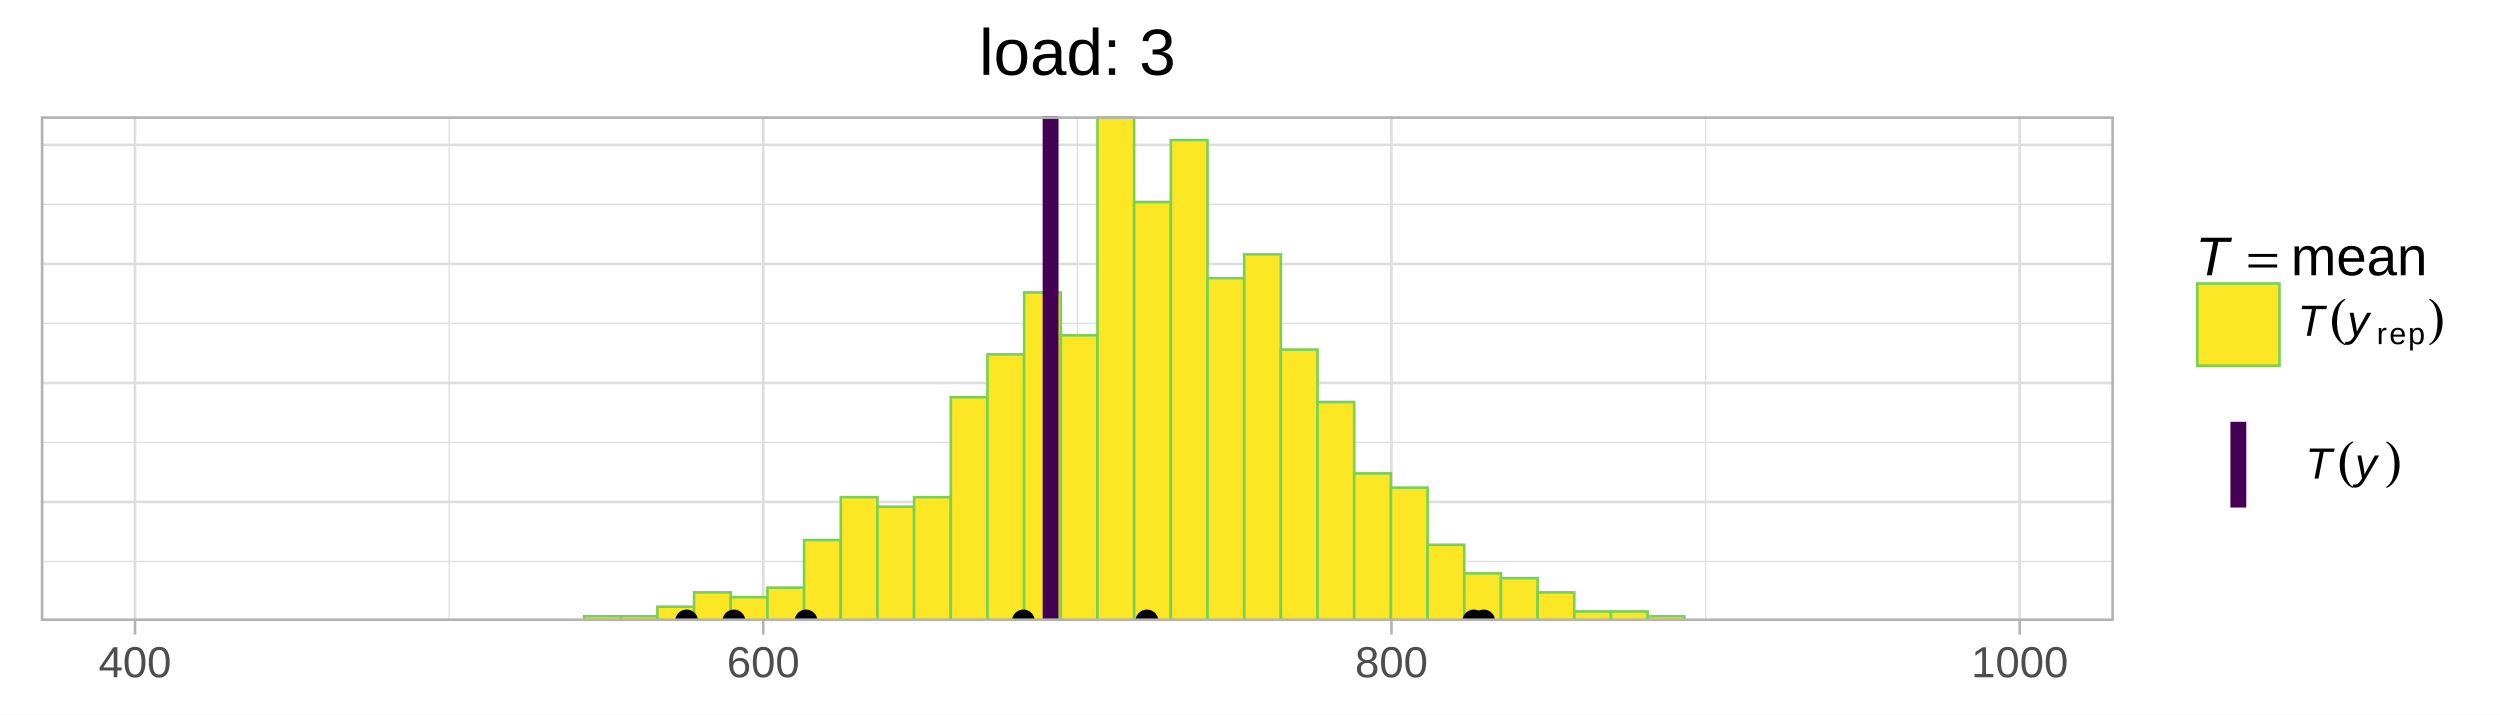
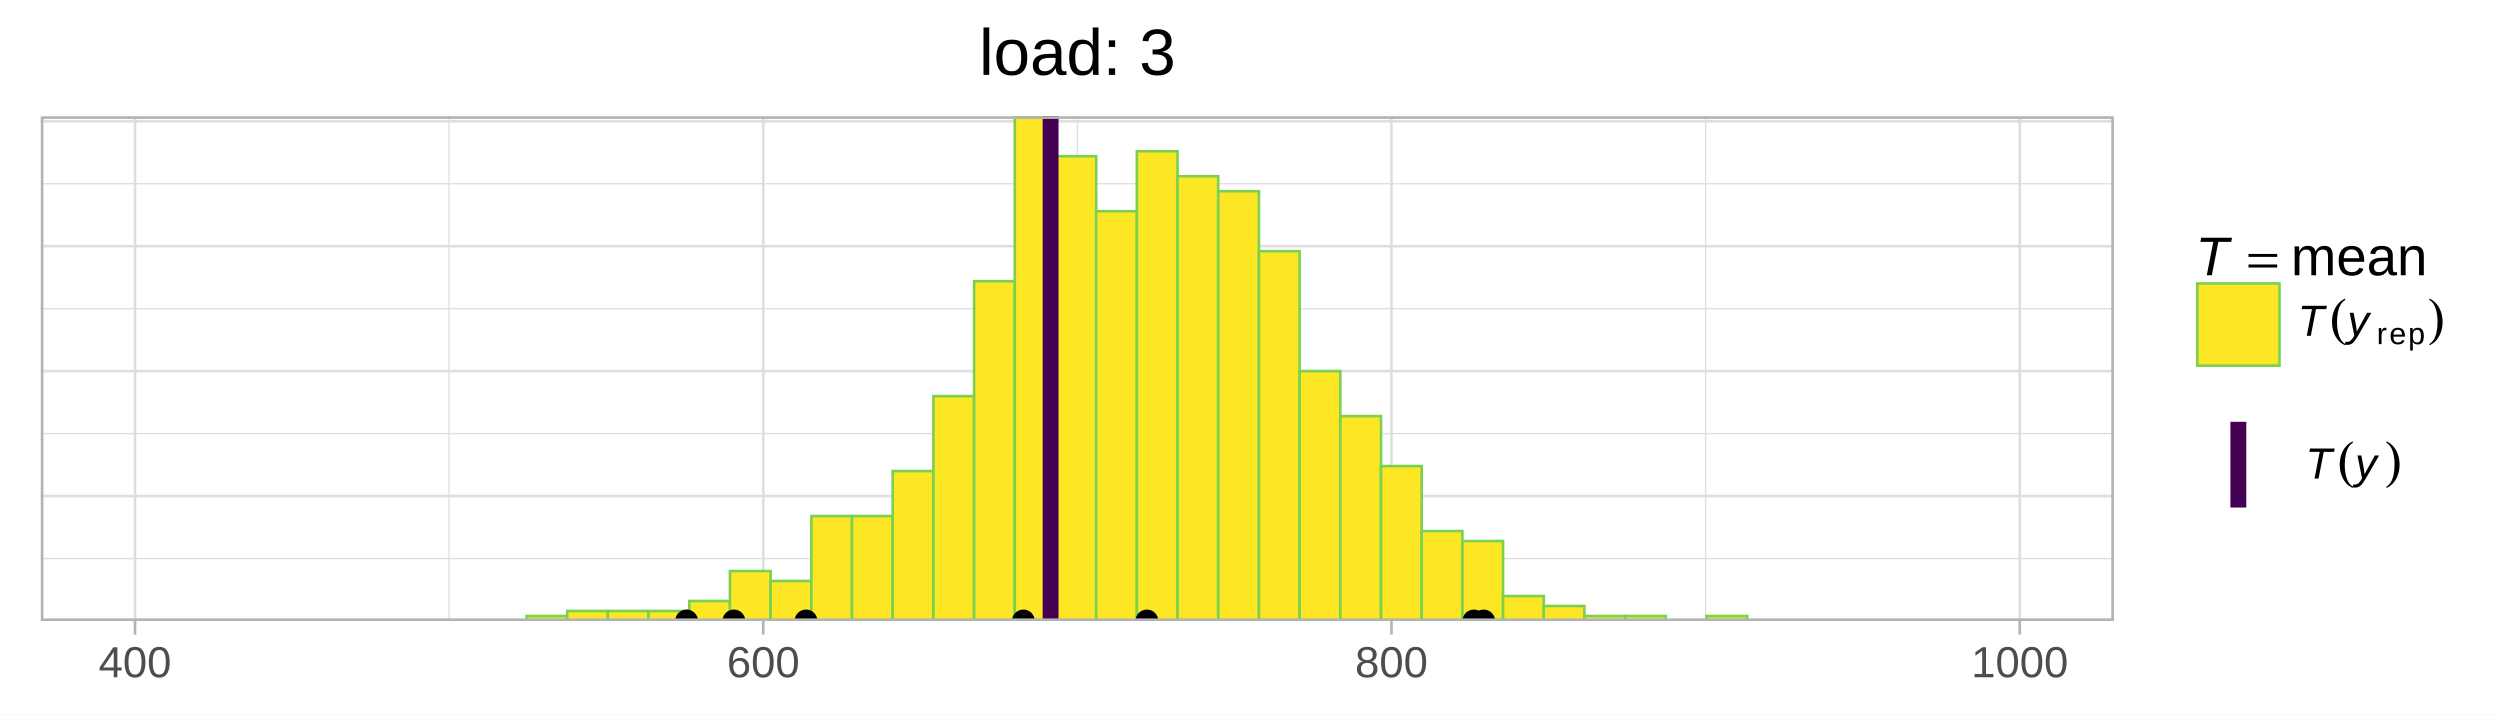
<svg xmlns="http://www.w3.org/2000/svg" class="svglite" width="504.00pt" height="144.00pt" viewBox="0 0 504.00 144.00">
  <defs>
    <style type="text/css">
    .svglite line, .svglite polyline, .svglite polygon, .svglite path, .svglite rect, .svglite circle {
      fill: none;
      stroke: #000000;
      stroke-linecap: round;
      stroke-linejoin: round;
      stroke-miterlimit: 10.00;
    }
  </style>
  </defs>
  <rect width="100%" height="100%" style="stroke: none; fill: #FFFFFF;" />
  <defs>
    <clipPath id="cpMC4wMHw1MDQuMDB8MC4wMHwxNDQuMDA=">
      <rect x="0.00" y="0.00" width="504.00" height="144.00" />
    </clipPath>
  </defs>
  <g clip-path="url(#cpMC4wMHw1MDQuMDB8MC4wMHwxNDQuMDA=)">
    <rect x="0" y="0.00" width="504.00" height="144.00" style="stroke-width: 1.07; stroke: #FFFFFF; fill: #FFFFFF;" />
  </g>
  <defs>
    <clipPath id="cpOC4yMnw0MjYuMTd8MjMuNDR8MTI1LjE5">
      <rect x="8.22" y="23.44" width="417.95" height="101.76" />
    </clipPath>
  </defs>
  <g clip-path="url(#cpOC4yMnw0MjYuMTd8MjMuNDR8MTI1LjE5)">
    <rect x="8.22" y="23.44" width="417.95" height="101.76" style="stroke-width: 1.07; stroke: none; fill: #FFFFFF;" />
-     <polyline points="8.22,113.19 426.17,113.19 " style="stroke-width: 0.27; stroke: #DEDEDE; stroke-linecap: butt;" />
-     <polyline points="8.22,89.20 426.17,89.20 " style="stroke-width: 0.27; stroke: #DEDEDE; stroke-linecap: butt;" />
-     <polyline points="8.22,65.20 426.17,65.20 " style="stroke-width: 0.27; stroke: #DEDEDE; stroke-linecap: butt;" />
-     <polyline points="8.22,41.20 426.17,41.20 " style="stroke-width: 0.27; stroke: #DEDEDE; stroke-linecap: butt;" />
+     <polyline points="8.22,112.60 426.17,112.60 " style="stroke-width: 0.27; stroke: #DEDEDE; stroke-linecap: butt;" />
+     <polyline points="8.22,87.41 426.17,87.41 " style="stroke-width: 0.27; stroke: #DEDEDE; stroke-linecap: butt;" />
+     <polyline points="8.22,62.23 426.17,62.23 " style="stroke-width: 0.27; stroke: #DEDEDE; stroke-linecap: butt;" />
+     <polyline points="8.22,37.04 426.17,37.04 " style="stroke-width: 0.27; stroke: #DEDEDE; stroke-linecap: butt;" />
    <polyline points="90.54,125.19 90.54,23.44 " style="stroke-width: 0.27; stroke: #DEDEDE; stroke-linecap: butt;" />
    <polyline points="217.20,125.19 217.20,23.44 " style="stroke-width: 0.27; stroke: #DEDEDE; stroke-linecap: butt;" />
    <polyline points="343.85,125.19 343.85,23.44 " style="stroke-width: 0.27; stroke: #DEDEDE; stroke-linecap: butt;" />
    <polyline points="8.22,125.19 426.17,125.19 " style="stroke-width: 0.53; stroke: #DEDEDE; stroke-linecap: butt;" />
-     <polyline points="8.22,101.19 426.17,101.19 " style="stroke-width: 0.53; stroke: #DEDEDE; stroke-linecap: butt;" />
-     <polyline points="8.22,77.20 426.17,77.20 " style="stroke-width: 0.53; stroke: #DEDEDE; stroke-linecap: butt;" />
-     <polyline points="8.22,53.20 426.17,53.20 " style="stroke-width: 0.53; stroke: #DEDEDE; stroke-linecap: butt;" />
-     <polyline points="8.22,29.20 426.17,29.20 " style="stroke-width: 0.53; stroke: #DEDEDE; stroke-linecap: butt;" />
+     <polyline points="8.22,100.01 426.17,100.01 " style="stroke-width: 0.53; stroke: #DEDEDE; stroke-linecap: butt;" />
+     <polyline points="8.22,74.82 426.17,74.82 " style="stroke-width: 0.53; stroke: #DEDEDE; stroke-linecap: butt;" />
+     <polyline points="8.22,49.63 426.17,49.63 " style="stroke-width: 0.53; stroke: #DEDEDE; stroke-linecap: butt;" />
+     <polyline points="8.22,24.45 426.17,24.45 " style="stroke-width: 0.53; stroke: #DEDEDE; stroke-linecap: butt;" />
    <polyline points="27.22,125.19 27.22,23.44 " style="stroke-width: 0.53; stroke: #DEDEDE; stroke-linecap: butt;" />
    <polyline points="153.87,125.19 153.87,23.44 " style="stroke-width: 0.53; stroke: #DEDEDE; stroke-linecap: butt;" />
    <polyline points="280.52,125.19 280.52,23.44 " style="stroke-width: 0.53; stroke: #DEDEDE; stroke-linecap: butt;" />
    <polyline points="407.18,125.19 407.18,23.44 " style="stroke-width: 0.53; stroke: #DEDEDE; stroke-linecap: butt;" />
-     <rect x="117.74" y="124.23" width="7.39" height="0.96" style="stroke-width: 0.53; stroke: #7AD151; stroke-linecap: square; stroke-linejoin: miter; fill: #FDE725;" />
-     <rect x="125.13" y="124.23" width="7.39" height="0.96" style="stroke-width: 0.53; stroke: #7AD151; stroke-linecap: square; stroke-linejoin: miter; fill: #FDE725;" />
-     <rect x="132.53" y="122.31" width="7.39" height="2.88" style="stroke-width: 0.53; stroke: #7AD151; stroke-linecap: square; stroke-linejoin: miter; fill: #FDE725;" />
-     <rect x="139.92" y="119.43" width="7.39" height="5.76" style="stroke-width: 0.53; stroke: #7AD151; stroke-linecap: square; stroke-linejoin: miter; fill: #FDE725;" />
-     <rect x="147.31" y="120.39" width="7.39" height="4.80" style="stroke-width: 0.53; stroke: #7AD151; stroke-linecap: square; stroke-linejoin: miter; fill: #FDE725;" />
-     <rect x="154.71" y="118.47" width="7.39" height="6.72" style="stroke-width: 0.53; stroke: #7AD151; stroke-linecap: square; stroke-linejoin: miter; fill: #FDE725;" />
-     <rect x="162.10" y="108.87" width="7.39" height="16.32" style="stroke-width: 0.53; stroke: #7AD151; stroke-linecap: square; stroke-linejoin: miter; fill: #FDE725;" />
-     <rect x="169.50" y="100.23" width="7.39" height="24.96" style="stroke-width: 0.53; stroke: #7AD151; stroke-linecap: square; stroke-linejoin: miter; fill: #FDE725;" />
-     <rect x="176.89" y="102.15" width="7.39" height="23.04" style="stroke-width: 0.53; stroke: #7AD151; stroke-linecap: square; stroke-linejoin: miter; fill: #FDE725;" />
-     <rect x="184.28" y="100.23" width="7.39" height="24.96" style="stroke-width: 0.53; stroke: #7AD151; stroke-linecap: square; stroke-linejoin: miter; fill: #FDE725;" />
-     <rect x="191.68" y="80.08" width="7.39" height="45.12" style="stroke-width: 0.53; stroke: #7AD151; stroke-linecap: square; stroke-linejoin: miter; fill: #FDE725;" />
-     <rect x="199.07" y="71.44" width="7.39" height="53.76" style="stroke-width: 0.53; stroke: #7AD151; stroke-linecap: square; stroke-linejoin: miter; fill: #FDE725;" />
-     <rect x="206.47" y="58.96" width="7.39" height="66.24" style="stroke-width: 0.53; stroke: #7AD151; stroke-linecap: square; stroke-linejoin: miter; fill: #FDE725;" />
-     <rect x="213.86" y="67.60" width="7.39" height="57.60" style="stroke-width: 0.53; stroke: #7AD151; stroke-linecap: square; stroke-linejoin: miter; fill: #FDE725;" />
-     <rect x="221.25" y="23.44" width="7.39" height="101.76" style="stroke-width: 0.53; stroke: #7AD151; stroke-linecap: square; stroke-linejoin: miter; fill: #FDE725;" />
-     <rect x="228.65" y="40.72" width="7.39" height="84.48" style="stroke-width: 0.53; stroke: #7AD151; stroke-linecap: square; stroke-linejoin: miter; fill: #FDE725;" />
-     <rect x="236.04" y="28.24" width="7.39" height="96.96" style="stroke-width: 0.53; stroke: #7AD151; stroke-linecap: square; stroke-linejoin: miter; fill: #FDE725;" />
-     <rect x="243.44" y="56.08" width="7.39" height="69.12" style="stroke-width: 0.53; stroke: #7AD151; stroke-linecap: square; stroke-linejoin: miter; fill: #FDE725;" />
-     <rect x="250.83" y="51.28" width="7.39" height="73.92" style="stroke-width: 0.53; stroke: #7AD151; stroke-linecap: square; stroke-linejoin: miter; fill: #FDE725;" />
-     <rect x="258.22" y="70.48" width="7.39" height="54.72" style="stroke-width: 0.53; stroke: #7AD151; stroke-linecap: square; stroke-linejoin: miter; fill: #FDE725;" />
-     <rect x="265.62" y="81.04" width="7.39" height="44.16" style="stroke-width: 0.53; stroke: #7AD151; stroke-linecap: square; stroke-linejoin: miter; fill: #FDE725;" />
-     <rect x="273.01" y="95.44" width="7.39" height="29.76" style="stroke-width: 0.53; stroke: #7AD151; stroke-linecap: square; stroke-linejoin: miter; fill: #FDE725;" />
-     <rect x="280.41" y="98.31" width="7.39" height="26.88" style="stroke-width: 0.53; stroke: #7AD151; stroke-linecap: square; stroke-linejoin: miter; fill: #FDE725;" />
-     <rect x="287.80" y="109.83" width="7.39" height="15.36" style="stroke-width: 0.53; stroke: #7AD151; stroke-linecap: square; stroke-linejoin: miter; fill: #FDE725;" />
-     <rect x="295.20" y="115.59" width="7.39" height="9.60" style="stroke-width: 0.53; stroke: #7AD151; stroke-linecap: square; stroke-linejoin: miter; fill: #FDE725;" />
-     <rect x="302.59" y="116.55" width="7.39" height="8.64" style="stroke-width: 0.53; stroke: #7AD151; stroke-linecap: square; stroke-linejoin: miter; fill: #FDE725;" />
-     <rect x="309.98" y="119.43" width="7.39" height="5.76" style="stroke-width: 0.53; stroke: #7AD151; stroke-linecap: square; stroke-linejoin: miter; fill: #FDE725;" />
-     <rect x="317.38" y="123.27" width="7.39" height="1.92" style="stroke-width: 0.53; stroke: #7AD151; stroke-linecap: square; stroke-linejoin: miter; fill: #FDE725;" />
-     <rect x="324.77" y="123.27" width="7.39" height="1.92" style="stroke-width: 0.53; stroke: #7AD151; stroke-linecap: square; stroke-linejoin: miter; fill: #FDE725;" />
-     <rect x="332.17" y="124.23" width="7.39" height="0.96" style="stroke-width: 0.53; stroke: #7AD151; stroke-linecap: square; stroke-linejoin: miter; fill: #FDE725;" />
+     <rect x="106.14" y="124.19" width="8.20" height="1.01" style="stroke-width: 0.53; stroke: #7AD151; stroke-linecap: square; stroke-linejoin: miter; fill: #FDE725;" />
+     <rect x="114.35" y="123.18" width="8.20" height="2.01" style="stroke-width: 0.53; stroke: #7AD151; stroke-linecap: square; stroke-linejoin: miter; fill: #FDE725;" />
+     <rect x="122.55" y="123.18" width="8.20" height="2.01" style="stroke-width: 0.53; stroke: #7AD151; stroke-linecap: square; stroke-linejoin: miter; fill: #FDE725;" />
+     <rect x="130.75" y="123.18" width="8.20" height="2.01" style="stroke-width: 0.53; stroke: #7AD151; stroke-linecap: square; stroke-linejoin: miter; fill: #FDE725;" />
+     <rect x="138.96" y="121.16" width="8.20" height="4.03" style="stroke-width: 0.53; stroke: #7AD151; stroke-linecap: square; stroke-linejoin: miter; fill: #FDE725;" />
+     <rect x="147.16" y="115.12" width="8.20" height="10.07" style="stroke-width: 0.53; stroke: #7AD151; stroke-linecap: square; stroke-linejoin: miter; fill: #FDE725;" />
+     <rect x="155.36" y="117.13" width="8.20" height="8.06" style="stroke-width: 0.53; stroke: #7AD151; stroke-linecap: square; stroke-linejoin: miter; fill: #FDE725;" />
+     <rect x="163.57" y="104.04" width="8.20" height="21.16" style="stroke-width: 0.53; stroke: #7AD151; stroke-linecap: square; stroke-linejoin: miter; fill: #FDE725;" />
+     <rect x="171.77" y="104.04" width="8.20" height="21.16" style="stroke-width: 0.53; stroke: #7AD151; stroke-linecap: square; stroke-linejoin: miter; fill: #FDE725;" />
+     <rect x="179.97" y="94.97" width="8.20" height="30.22" style="stroke-width: 0.53; stroke: #7AD151; stroke-linecap: square; stroke-linejoin: miter; fill: #FDE725;" />
+     <rect x="188.18" y="79.86" width="8.20" height="45.34" style="stroke-width: 0.53; stroke: #7AD151; stroke-linecap: square; stroke-linejoin: miter; fill: #FDE725;" />
+     <rect x="196.38" y="56.69" width="8.20" height="68.51" style="stroke-width: 0.53; stroke: #7AD151; stroke-linecap: square; stroke-linejoin: miter; fill: #FDE725;" />
+     <rect x="204.58" y="23.44" width="8.20" height="101.76" style="stroke-width: 0.53; stroke: #7AD151; stroke-linecap: square; stroke-linejoin: miter; fill: #FDE725;" />
+     <rect x="212.79" y="31.50" width="8.20" height="93.70" style="stroke-width: 0.53; stroke: #7AD151; stroke-linecap: square; stroke-linejoin: miter; fill: #FDE725;" />
+     <rect x="220.99" y="42.58" width="8.20" height="82.61" style="stroke-width: 0.53; stroke: #7AD151; stroke-linecap: square; stroke-linejoin: miter; fill: #FDE725;" />
+     <rect x="229.19" y="30.49" width="8.20" height="94.70" style="stroke-width: 0.53; stroke: #7AD151; stroke-linecap: square; stroke-linejoin: miter; fill: #FDE725;" />
+     <rect x="237.39" y="35.53" width="8.20" height="89.67" style="stroke-width: 0.53; stroke: #7AD151; stroke-linecap: square; stroke-linejoin: miter; fill: #FDE725;" />
+     <rect x="245.60" y="38.55" width="8.20" height="86.64" style="stroke-width: 0.53; stroke: #7AD151; stroke-linecap: square; stroke-linejoin: miter; fill: #FDE725;" />
+     <rect x="253.80" y="50.64" width="8.20" height="74.55" style="stroke-width: 0.53; stroke: #7AD151; stroke-linecap: square; stroke-linejoin: miter; fill: #FDE725;" />
+     <rect x="262.00" y="74.82" width="8.20" height="50.37" style="stroke-width: 0.53; stroke: #7AD151; stroke-linecap: square; stroke-linejoin: miter; fill: #FDE725;" />
+     <rect x="270.21" y="83.89" width="8.20" height="41.31" style="stroke-width: 0.53; stroke: #7AD151; stroke-linecap: square; stroke-linejoin: miter; fill: #FDE725;" />
+     <rect x="278.41" y="93.96" width="8.20" height="31.23" style="stroke-width: 0.53; stroke: #7AD151; stroke-linecap: square; stroke-linejoin: miter; fill: #FDE725;" />
+     <rect x="286.61" y="107.06" width="8.20" height="18.13" style="stroke-width: 0.53; stroke: #7AD151; stroke-linecap: square; stroke-linejoin: miter; fill: #FDE725;" />
+     <rect x="294.82" y="109.07" width="8.20" height="16.12" style="stroke-width: 0.53; stroke: #7AD151; stroke-linecap: square; stroke-linejoin: miter; fill: #FDE725;" />
+     <rect x="303.02" y="120.16" width="8.20" height="5.04" style="stroke-width: 0.53; stroke: #7AD151; stroke-linecap: square; stroke-linejoin: miter; fill: #FDE725;" />
+     <rect x="311.22" y="122.17" width="8.20" height="3.02" style="stroke-width: 0.53; stroke: #7AD151; stroke-linecap: square; stroke-linejoin: miter; fill: #FDE725;" />
+     <rect x="319.43" y="124.19" width="8.20" height="1.01" style="stroke-width: 0.53; stroke: #7AD151; stroke-linecap: square; stroke-linejoin: miter; fill: #FDE725;" />
+     <rect x="327.63" y="124.19" width="8.20" height="1.01" style="stroke-width: 0.53; stroke: #7AD151; stroke-linecap: square; stroke-linejoin: miter; fill: #FDE725;" />
+     <rect x="335.83" y="125.19" width="8.20" height="0.00" style="stroke-width: 0.53; stroke: #7AD151; stroke-linecap: square; stroke-linejoin: miter; fill: #FDE725;" />
+     <rect x="344.04" y="124.19" width="8.20" height="1.01" style="stroke-width: 0.53; stroke: #7AD151; stroke-linecap: square; stroke-linejoin: miter; fill: #FDE725;" />
    <line x1="211.80" y1="125.19" x2="211.80" y2="23.44" style="stroke-width: 3.20; stroke: #440154; stroke-linecap: butt;" />
    <circle cx="297.13" cy="125.19" r="1.95" style="stroke-width: 0.71; fill: #000000;" />
    <circle cx="147.95" cy="125.19" r="1.95" style="stroke-width: 0.71; fill: #000000;" />
    <circle cx="299.11" cy="125.19" r="1.95" style="stroke-width: 0.71; fill: #000000;" />
    <circle cx="231.22" cy="125.19" r="1.95" style="stroke-width: 0.71; fill: #000000;" />
    <circle cx="138.42" cy="125.19" r="1.95" style="stroke-width: 0.71; fill: #000000;" />
    <circle cx="206.31" cy="125.19" r="1.95" style="stroke-width: 0.71; fill: #000000;" />
    <circle cx="162.49" cy="125.19" r="1.95" style="stroke-width: 0.71; fill: #000000;" />
    <rect x="8.22" y="23.44" width="417.95" height="101.76" style="stroke-width: 1.07; stroke: #B3B3B3;" />
  </g>
  <g clip-path="url(#cpMC4wMHw1MDQuMDB8MC4wMHwxNDQuMDA=)">
    <polyline points="27.22,127.93 27.22,125.19 " style="stroke-width: 0.53; stroke: #B3B3B3; stroke-linecap: butt;" />
    <polyline points="153.87,127.93 153.87,125.19 " style="stroke-width: 0.53; stroke: #B3B3B3; stroke-linecap: butt;" />
    <polyline points="280.52,127.93 280.52,125.19 " style="stroke-width: 0.53; stroke: #B3B3B3; stroke-linecap: butt;" />
    <polyline points="407.18,127.93 407.18,125.19 " style="stroke-width: 0.53; stroke: #B3B3B3; stroke-linecap: butt;" />
    <text x="27.22" y="136.54" text-anchor="middle" style="font-size: 8.80px; fill: #4D4D4D; font-family: Arimo;" textLength="16.78px" lengthAdjust="spacingAndGlyphs">400</text>
    <text x="153.87" y="136.54" text-anchor="middle" style="font-size: 8.80px; fill: #4D4D4D; font-family: Arimo;" textLength="16.78px" lengthAdjust="spacingAndGlyphs">600</text>
    <text x="280.52" y="136.54" text-anchor="middle" style="font-size: 8.80px; fill: #4D4D4D; font-family: Arimo;" textLength="16.78px" lengthAdjust="spacingAndGlyphs">800</text>
    <text x="407.18" y="136.54" text-anchor="middle" style="font-size: 8.80px; fill: #4D4D4D; font-family: Arimo;" textLength="22.38px" lengthAdjust="spacingAndGlyphs">1000</text>
    <rect x="437.13" y="40.84" width="61.39" height="38.72" style="stroke-width: 1.07; stroke: none; fill: #FFFFFF;" />
    <text x="442.61" y="55.49" style="font-size: 11.00px; font-style: italic; font-family: Arimo;" textLength="6.72px" lengthAdjust="spacingAndGlyphs">T</text>
    <text x="453.17" y="55.49" style="font-size: 11.00px; font-family: Standard Symbols PS;" textLength="6.04px" lengthAdjust="spacingAndGlyphs">=</text>
    <text x="461.84" y="55.49" style="font-size: 11.00px; font-family: Arimo;" textLength="31.19px" lengthAdjust="spacingAndGlyphs">mean</text>
    <rect x="442.61" y="56.80" width="17.28" height="17.28" style="stroke-width: 1.07; stroke: none; fill: #FFFFFF;" />
    <rect x="442.97" y="57.15" width="16.57" height="16.57" style="stroke-width: 0.53; stroke: #7AD151; stroke-linecap: square; stroke-linejoin: miter; fill: #FDE725;" />
    <text x="463.22" y="67.70" style="font-size: 8.80px; font-style: italic; font-family: Arimo;" textLength="5.37px" lengthAdjust="spacingAndGlyphs">T</text>
    <text x="469.55" y="67.70" style="font-size: 11.00px; font-family: Standard Symbols PS;" textLength="3.66px" lengthAdjust="spacingAndGlyphs">(</text>
    <text x="473.22" y="67.70" style="font-size: 8.80px; font-style: italic; font-family: Arimo;" textLength="5.21px" lengthAdjust="spacingAndGlyphs">y</text>
    <text x="479.15" y="69.38" style="font-size: 6.16px; font-family: Arimo;" textLength="2.53px" lengthAdjust="spacingAndGlyphs">r</text>
    <text x="481.68" y="69.38" style="font-size: 6.16px; font-family: Arimo;" textLength="3.79px" lengthAdjust="spacingAndGlyphs">e</text>
    <text x="485.47" y="69.38" style="font-size: 6.16px; font-family: Arimo;" textLength="3.91px" lengthAdjust="spacingAndGlyphs">p</text>
    <text x="489.38" y="67.70" style="font-size: 11.00px; font-family: Standard Symbols PS;" textLength="3.66px" lengthAdjust="spacingAndGlyphs">)</text>
    <rect x="437.13" y="79.56" width="52.72" height="28.24" style="stroke-width: 1.07; stroke: none; fill: #FFFFFF;" />
    <rect x="442.61" y="85.04" width="17.28" height="17.28" style="stroke-width: 1.07; stroke: none; fill: #FFFFFF;" />
    <line x1="451.25" y1="102.32" x2="451.25" y2="85.04" style="stroke-width: 3.20; stroke: #440154; stroke-linecap: butt;" />
    <text x="464.78" y="96.47" style="font-size: 8.80px; font-style: italic; font-family: Arimo;" textLength="5.37px" lengthAdjust="spacingAndGlyphs">T</text>
    <text x="471.11" y="96.47" style="font-size: 11.00px; font-family: Standard Symbols PS;" textLength="3.66px" lengthAdjust="spacingAndGlyphs">(</text>
    <text x="474.78" y="96.47" style="font-size: 8.80px; font-style: italic; font-family: Arimo;" textLength="5.21px" lengthAdjust="spacingAndGlyphs">y</text>
    <text x="480.71" y="96.47" style="font-size: 11.00px; font-family: Standard Symbols PS;" textLength="3.66px" lengthAdjust="spacingAndGlyphs">)</text>
    <text x="217.20" y="15.10" text-anchor="middle" style="font-size: 13.20px; font-family: Arimo;" textLength="49.41px" lengthAdjust="spacingAndGlyphs">load:  3</text>
  </g>
</svg>
